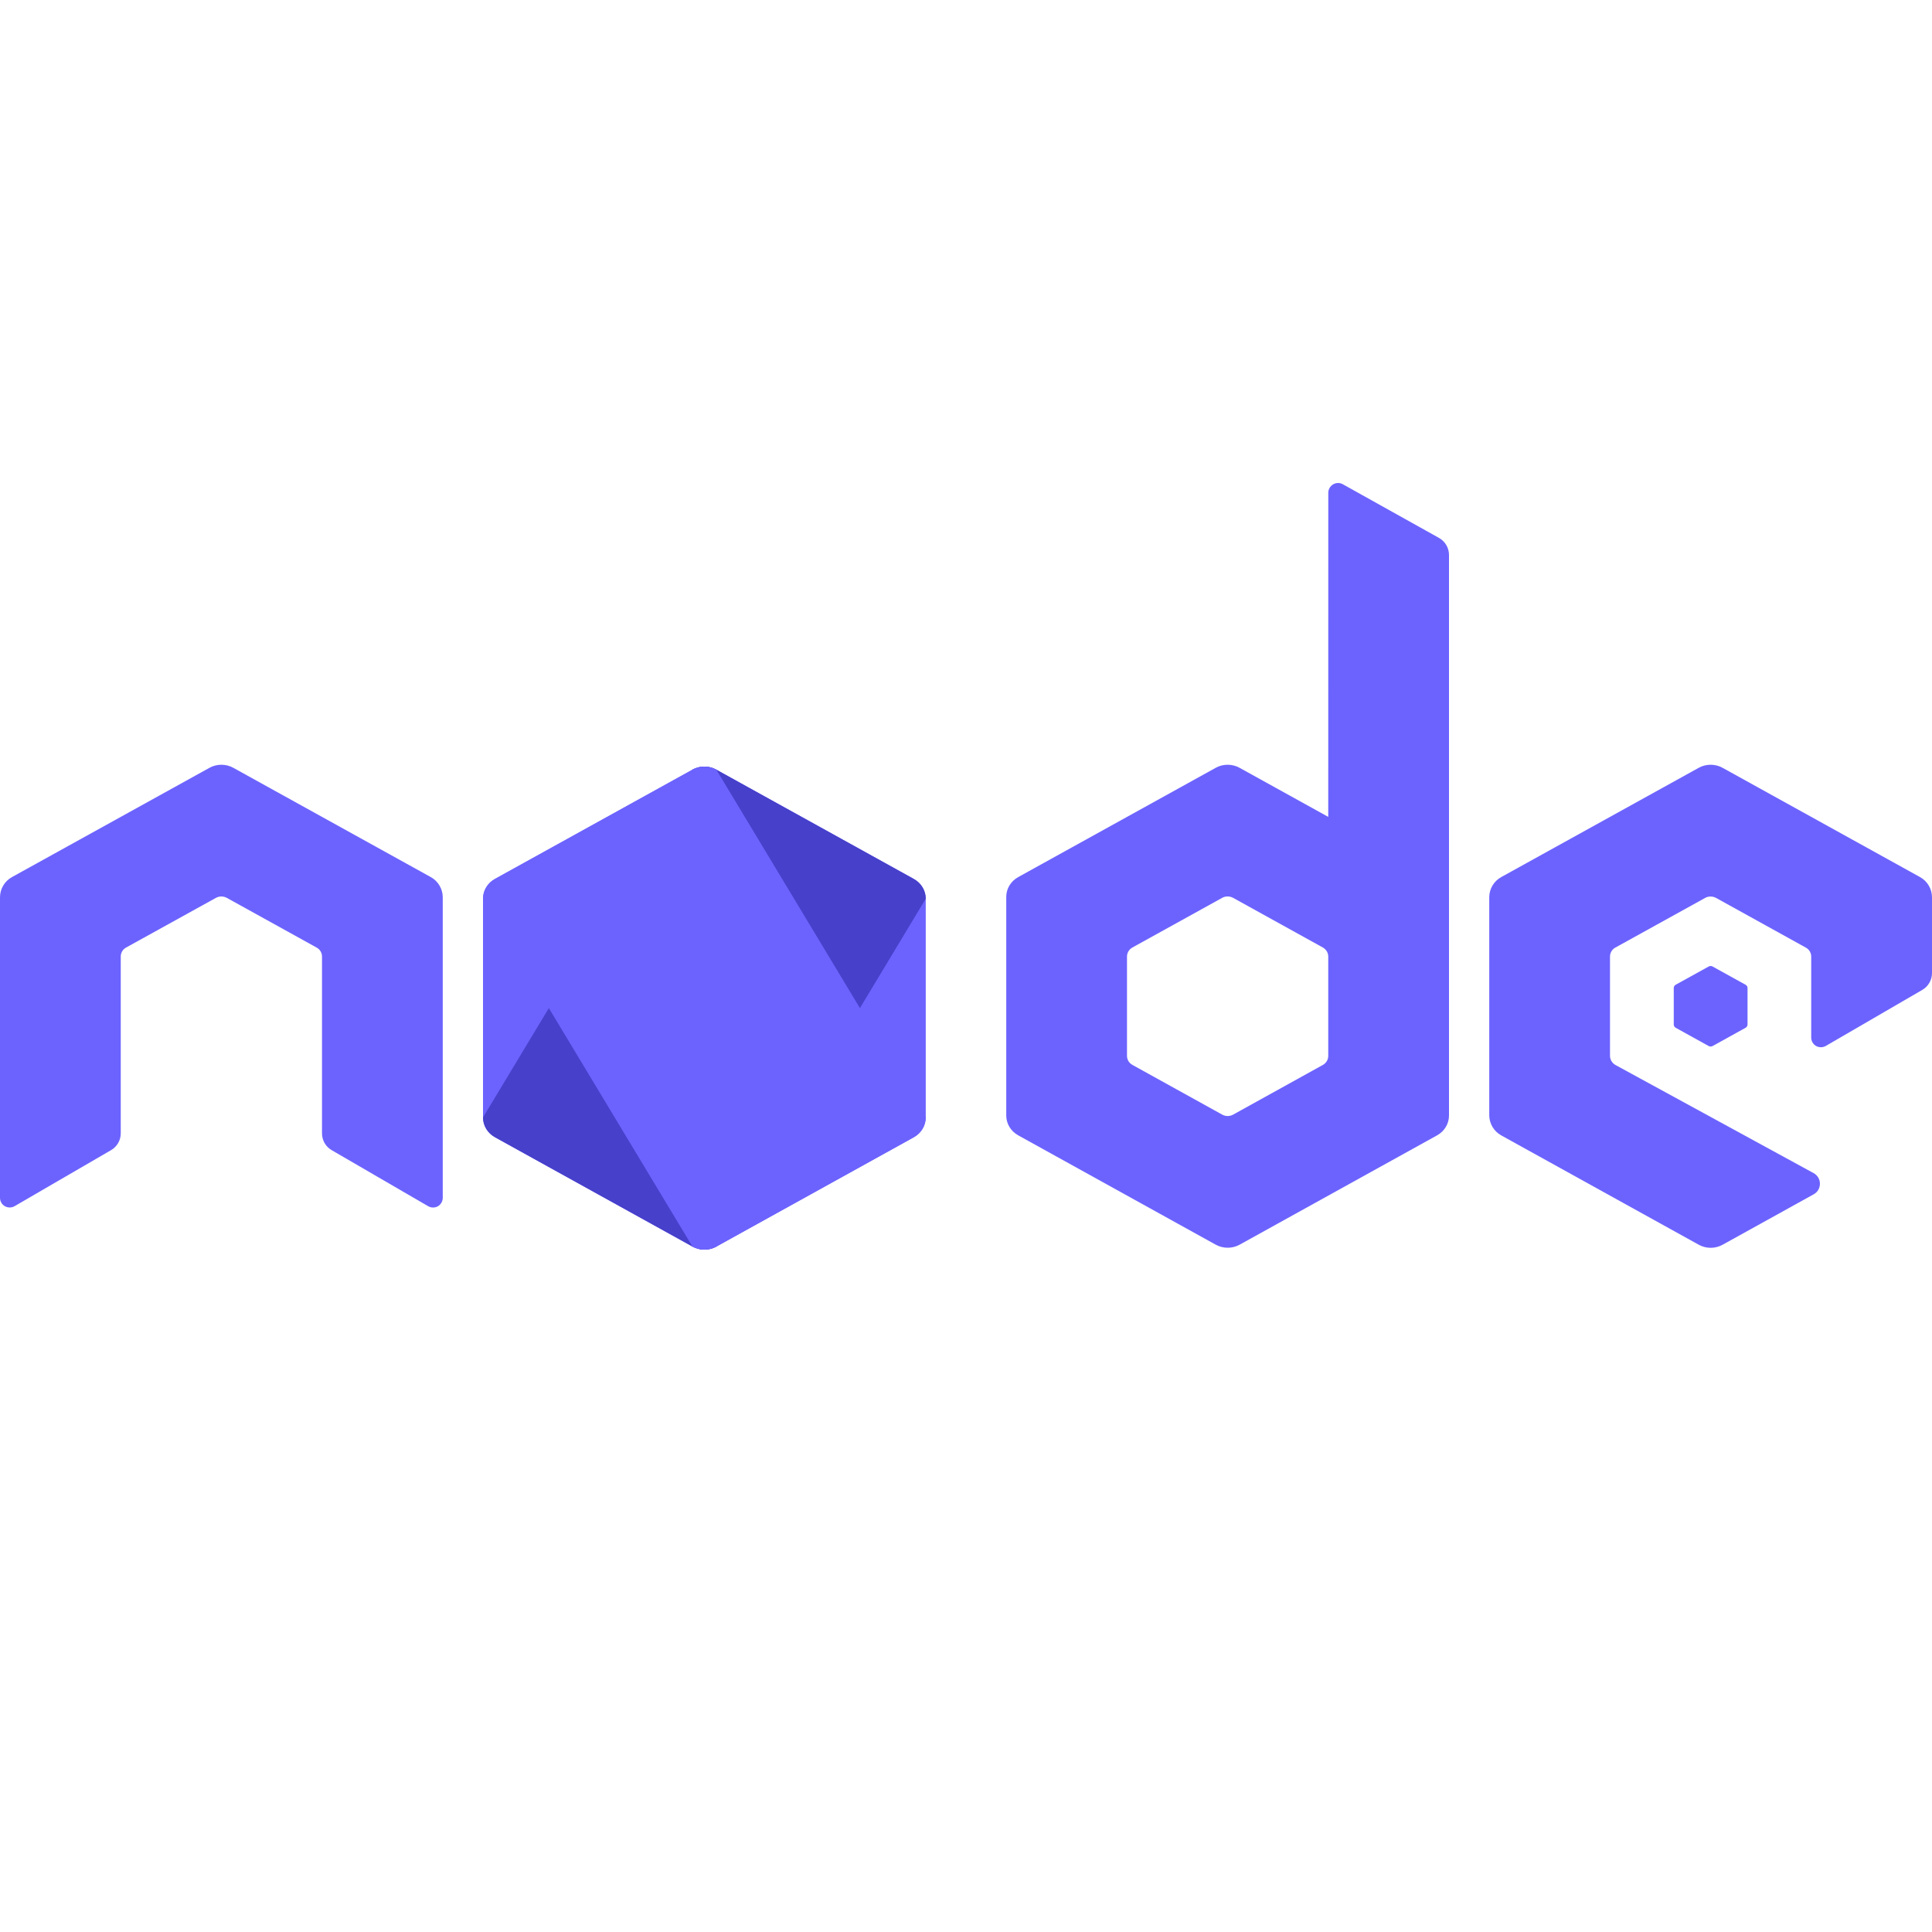
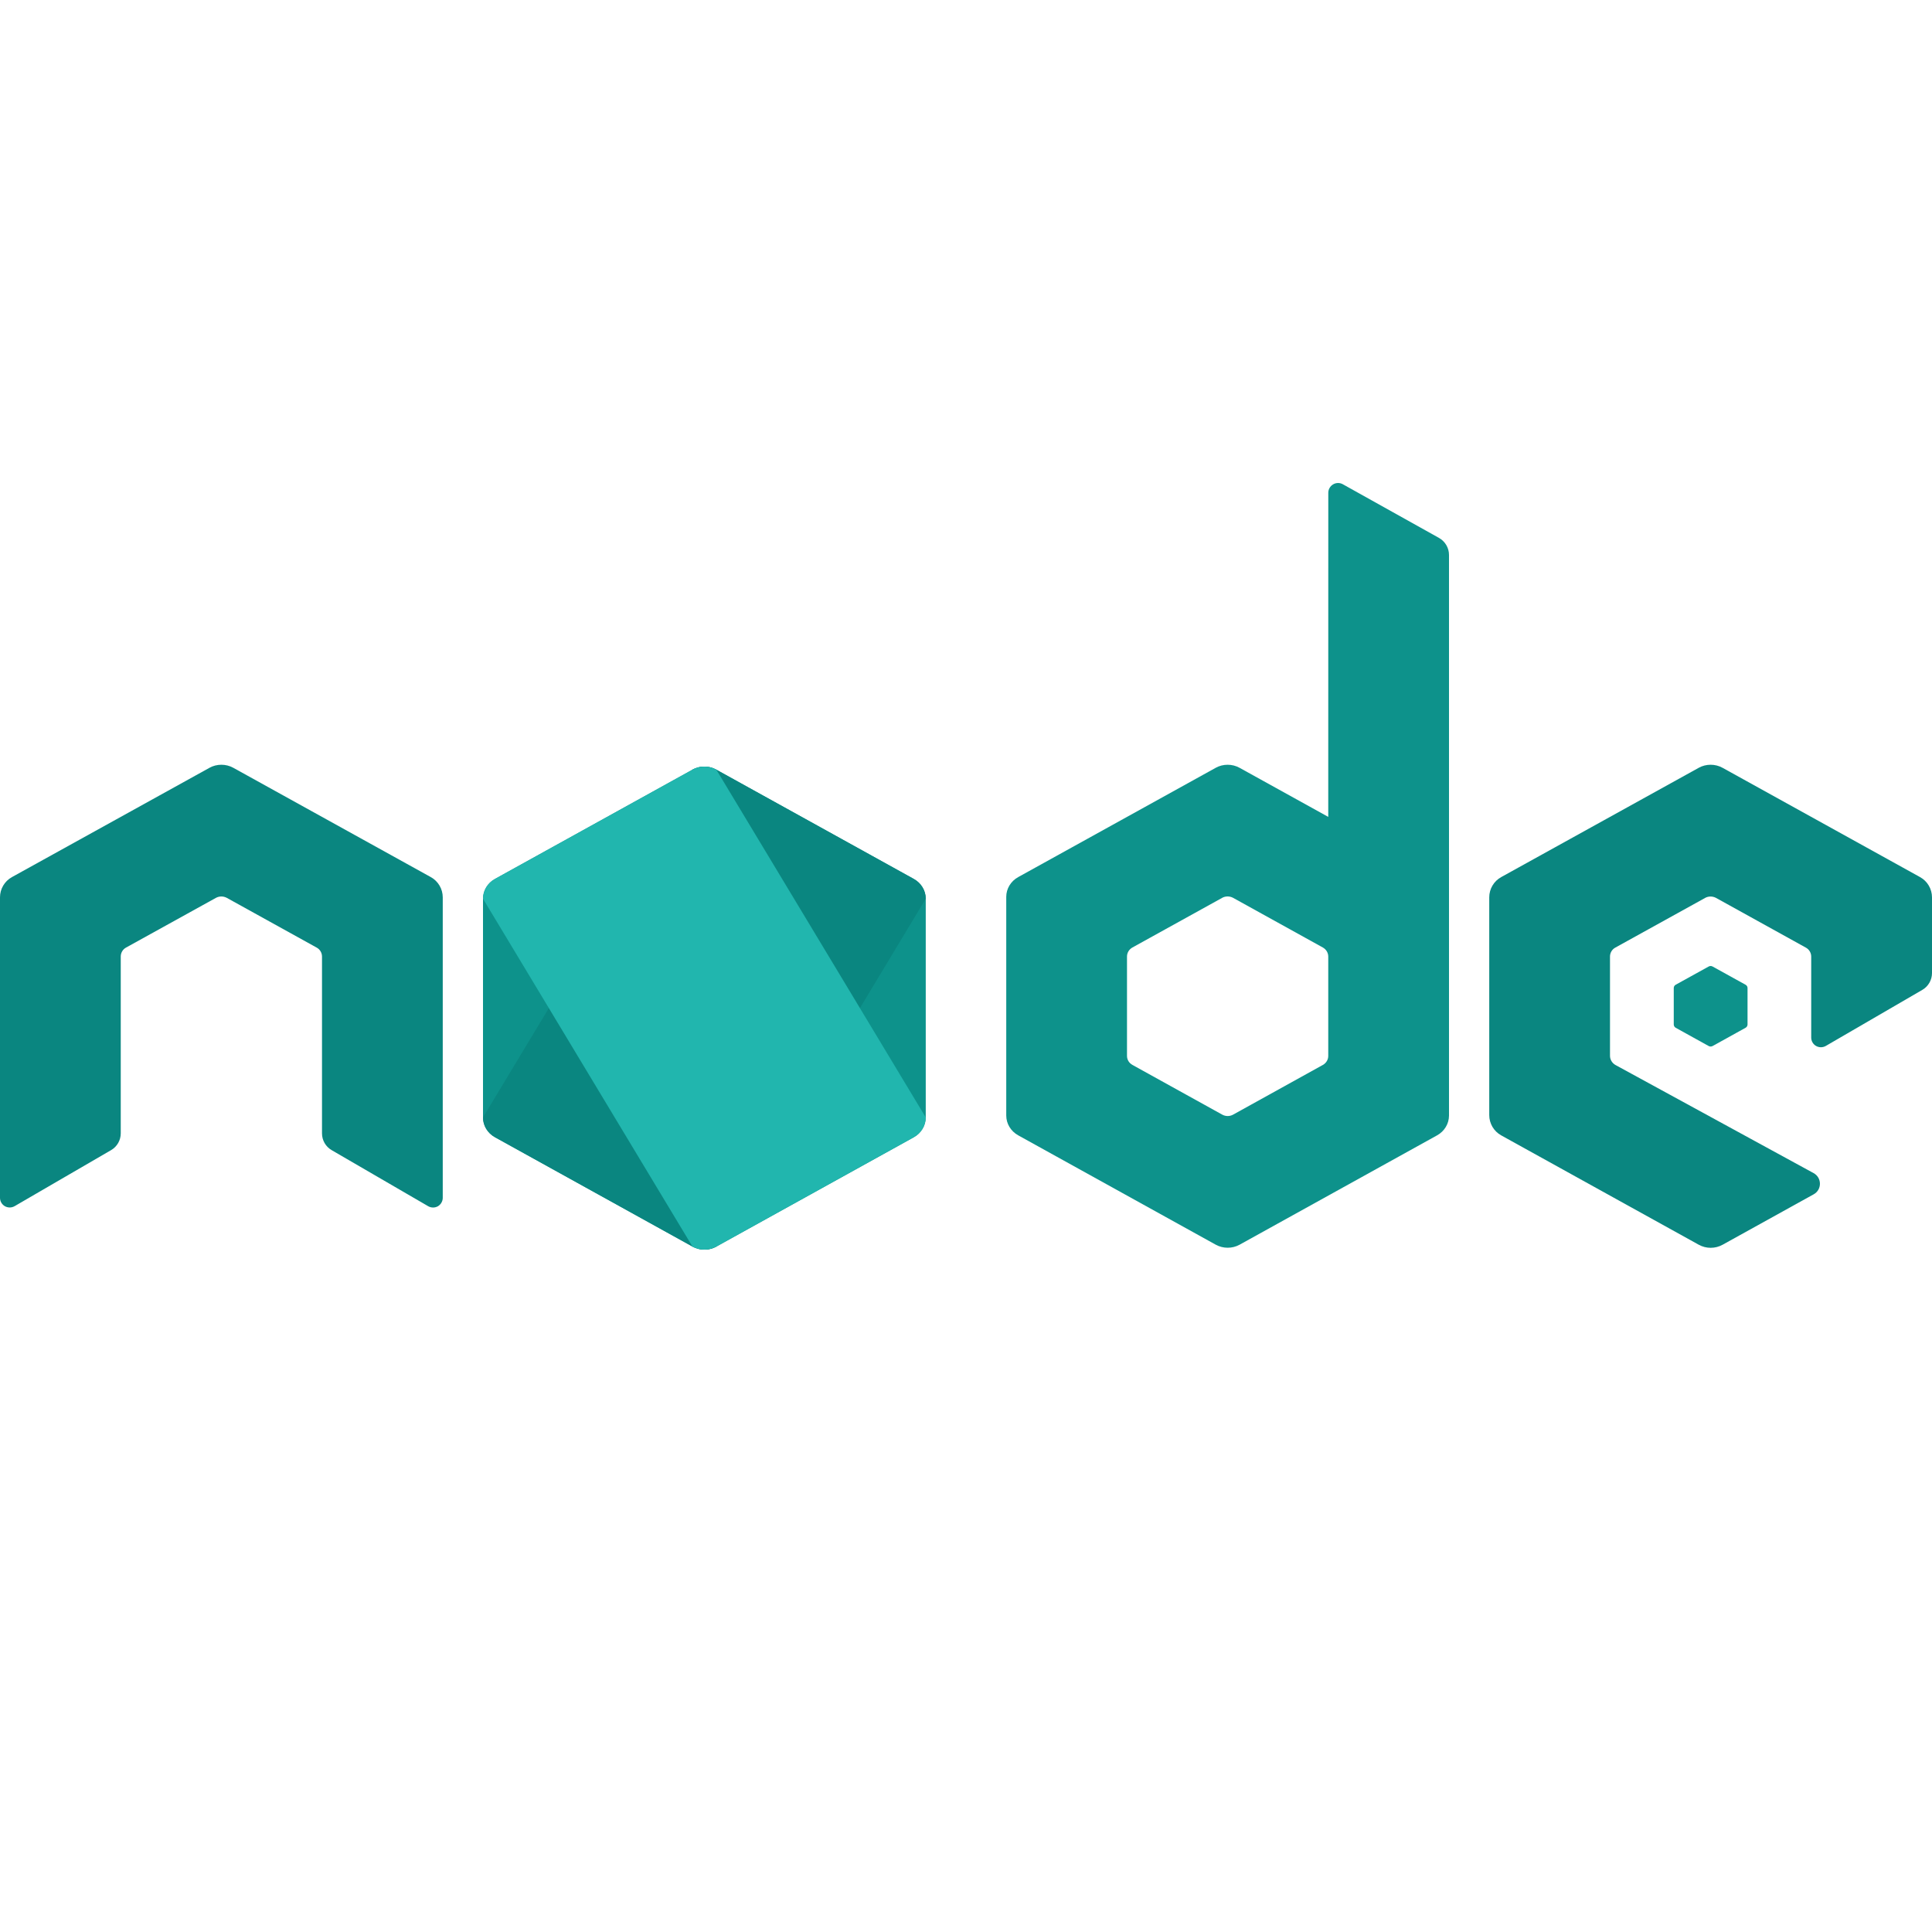
<svg xmlns="http://www.w3.org/2000/svg" viewBox="0 0 48 48" width="96px" height="96px">
-   <path fill="#6c63ff" d="M17.204 19.122l-4.907 2.715C12.113 21.938 12 22.126 12 22.329v5.433c0 .203.113.39.297.492l4.908 2.717c.183.101.41.101.593 0l4.907-2.717C22.887 28.152 23 27.965 23 27.762v-5.433c0-.203-.113-.39-.297-.492l-4.906-2.715c-.092-.051-.195-.076-.297-.076-.103 0-.205.025-.297.076M42.451 24.013l-.818.452c-.031.017-.049.048-.049.082v.906c0 .034.019.065.049.082l.818.453c.031.017.068.017.099 0l.818-.453c.03-.017.049-.048.049-.082v-.906c0-.034-.019-.065-.05-.082l-.818-.452C42.534 24.004 42.517 24 42.5 24S42.466 24.004 42.451 24.013" />
-   <path fill="#6c63ff" d="M35.751,13.364l-2.389-1.333c-0.075-0.042-0.167-0.041-0.241,0.003 c-0.074,0.044-0.12,0.123-0.12,0.209L33,20.295l-2.203-1.219C30.705,19.025,30.602,19,30.5,19c-0.102,0-0.205,0.025-0.297,0.076 h0.001l-4.907,2.715C25.113,21.892,25,22.08,25,22.282v5.433c0,0.203,0.113,0.39,0.297,0.492l4.908,2.717 c0.183,0.101,0.41,0.101,0.593,0l4.907-2.717C35.887,28.106,36,27.918,36,27.715V13.788C36,13.612,35.904,13.45,35.751,13.364z M32.866,26.458l-2.23,1.235c-0.083,0.046-0.186,0.046-0.269,0l-2.231-1.235C28.051,26.412,28,26.326,28,26.234v-2.47 c0-0.092,0.051-0.177,0.135-0.224l2.231-1.234h-0.001c0.042-0.023,0.088-0.034,0.135-0.034c0.047,0,0.093,0.012,0.135,0.034 l2.23,1.234C32.949,23.587,33,23.673,33,23.765v2.47C33,26.326,32.949,26.412,32.866,26.458z" />
-   <path fill="#4740ca" d="M17.204,19.122L12,27.762c0,0.203,0.113,0.39,0.297,0.492l4.908,2.717 c0.183,0.101,0.41,0.101,0.593,0L23,22.329c0-0.203-0.113-0.39-0.297-0.492l-4.906-2.715c-0.092-0.051-0.195-0.076-0.297-0.076 c-0.103,0-0.205,0.025-0.297,0.076" />
-   <path fill="#6c63ff" d="M17.204,19.122l-4.907,2.715C12.113,21.938,12,22.126,12,22.329l5.204,8.642 c0.183,0.101,0.41,0.101,0.593,0l4.907-2.717C22.887,28.152,23,27.965,23,27.762l-5.203-8.64c-0.092-0.051-0.195-0.076-0.297-0.076 c-0.103,0-0.205,0.025-0.297,0.076" />
-   <path fill="#6c63ff" d="M47.703 21.791l-4.906-2.715C42.705 19.025 42.602 19 42.5 19c-.102 0-.205.025-.297.076h.001l-4.907 2.715C37.114 21.892 37 22.084 37 22.294v5.411c0 .209.114.402.297.503l4.908 2.717c.184.102.409.102.593 0l2.263-1.253c.207-.115.206-.412-.002-.526l-4.924-2.687C40.052 26.412 40 26.325 40 26.231v-2.466c0-.092.05-.177.13-.221l2.235-1.236h-.001c.042-.023.088-.034.135-.034.047 0 .093.012.135.034l2.235 1.237c.08.044.13.129.13.221v2.012c0 .086.046.166.121.209.075.042.167.042.242-.001l2.398-1.393c.148-.086.24-.245.24-.417v-1.88C48 22.085 47.886 21.892 47.703 21.791zM10.703 21.791l-4.906-2.715C5.705 19.025 5.602 19 5.5 19c-.102 0-.205.025-.297.076h.001l-4.907 2.715C.114 21.892 0 22.084 0 22.294v7.465c0 .086.046.166.121.209.075.042.167.042.242-.001l2.398-1.393C2.909 28.488 3 28.329 3 28.157v-4.393c0-.092.05-.177.13-.221l2.235-1.236H5.365c.042-.023.088-.034.135-.034.047 0 .093.012.135.034l2.235 1.237C7.95 23.588 8 23.673 8 23.765v4.393c0 .172.091.331.24.417l2.398 1.393c.075.043.167.043.242.001C10.954 29.925 11 29.845 11 29.759v-7.464C11 22.085 10.886 21.892 10.703 21.791z" />
+   <path fill="#0d928b" d="M17.204 19.122l-4.907 2.715C12.113 21.938 12 22.126 12 22.329v5.433c0 .203.113.39.297.492l4.908 2.717c.183.101.41.101.593 0l4.907-2.717C22.887 28.152 23 27.965 23 27.762v-5.433c0-.203-.113-.39-.297-.492l-4.906-2.715c-.092-.051-.195-.076-.297-.076-.103 0-.205.025-.297.076M42.451 24.013l-.818.452c-.031.017-.049.048-.049.082v.906c0 .034.019.065.049.082l.818.453c.031.017.068.017.099 0l.818-.453c.03-.017.049-.048.049-.082v-.906c0-.034-.019-.065-.05-.082l-.818-.452C42.534 24.004 42.517 24 42.5 24S42.466 24.004 42.451 24.013" />
+   <path fill="#0d928b" d="M35.751,13.364l-2.389-1.333c-0.075-0.042-0.167-0.041-0.241,0.003 c-0.074,0.044-0.12,0.123-0.12,0.209L33,20.295l-2.203-1.219C30.705,19.025,30.602,19,30.5,19c-0.102,0-0.205,0.025-0.297,0.076 h0.001l-4.907,2.715C25.113,21.892,25,22.08,25,22.282v5.433c0,0.203,0.113,0.39,0.297,0.492l4.908,2.717 c0.183,0.101,0.41,0.101,0.593,0l4.907-2.717C35.887,28.106,36,27.918,36,27.715V13.788C36,13.612,35.904,13.45,35.751,13.364z M32.866,26.458l-2.23,1.235c-0.083,0.046-0.186,0.046-0.269,0l-2.231-1.235C28.051,26.412,28,26.326,28,26.234v-2.47 c0-0.092,0.051-0.177,0.135-0.224l2.231-1.234h-0.001c0.042-0.023,0.088-0.034,0.135-0.034c0.047,0,0.093,0.012,0.135,0.034 l2.23,1.234C32.949,23.587,33,23.673,33,23.765v2.47C33,26.326,32.949,26.412,32.866,26.458z" />
+   <path fill="#0a8680" d="M17.204,19.122L12,27.762c0,0.203,0.113,0.39,0.297,0.492l4.908,2.717 c0.183,0.101,0.41,0.101,0.593,0L23,22.329c0-0.203-0.113-0.39-0.297-0.492l-4.906-2.715c-0.092-0.051-0.195-0.076-0.297-0.076 c-0.103,0-0.205,0.025-0.297,0.076" />
+   <path fill="#21b6ae" d="M17.204,19.122l-4.907,2.715C12.113,21.938,12,22.126,12,22.329l5.204,8.642 c0.183,0.101,0.41,0.101,0.593,0l4.907-2.717C22.887,28.152,23,27.965,23,27.762l-5.203-8.64c-0.092-0.051-0.195-0.076-0.297-0.076 c-0.103,0-0.205,0.025-0.297,0.076" />
+   <path fill="#0a8680" d="M47.703 21.791l-4.906-2.715C42.705 19.025 42.602 19 42.5 19c-.102 0-.205.025-.297.076h.001l-4.907 2.715C37.114 21.892 37 22.084 37 22.294v5.411c0 .209.114.402.297.503l4.908 2.717c.184.102.409.102.593 0l2.263-1.253c.207-.115.206-.412-.002-.526l-4.924-2.687C40.052 26.412 40 26.325 40 26.231v-2.466c0-.092.05-.177.13-.221l2.235-1.236h-.001c.042-.023.088-.034.135-.034.047 0 .093.012.135.034l2.235 1.237c.08.044.13.129.13.221v2.012c0 .086.046.166.121.209.075.042.167.042.242-.001l2.398-1.393c.148-.086.24-.245.24-.417v-1.88C48 22.085 47.886 21.892 47.703 21.791zM10.703 21.791l-4.906-2.715C5.705 19.025 5.602 19 5.5 19c-.102 0-.205.025-.297.076h.001l-4.907 2.715C.114 21.892 0 22.084 0 22.294v7.465c0 .086.046.166.121.209.075.042.167.042.242-.001l2.398-1.393C2.909 28.488 3 28.329 3 28.157v-4.393c0-.092.05-.177.13-.221l2.235-1.236H5.365c.042-.023.088-.034.135-.034.047 0 .093.012.135.034l2.235 1.237C7.95 23.588 8 23.673 8 23.765v4.393c0 .172.091.331.24.417l2.398 1.393c.075.043.167.043.242.001C10.954 29.925 11 29.845 11 29.759v-7.464C11 22.085 10.886 21.892 10.703 21.791z" />
</svg>
